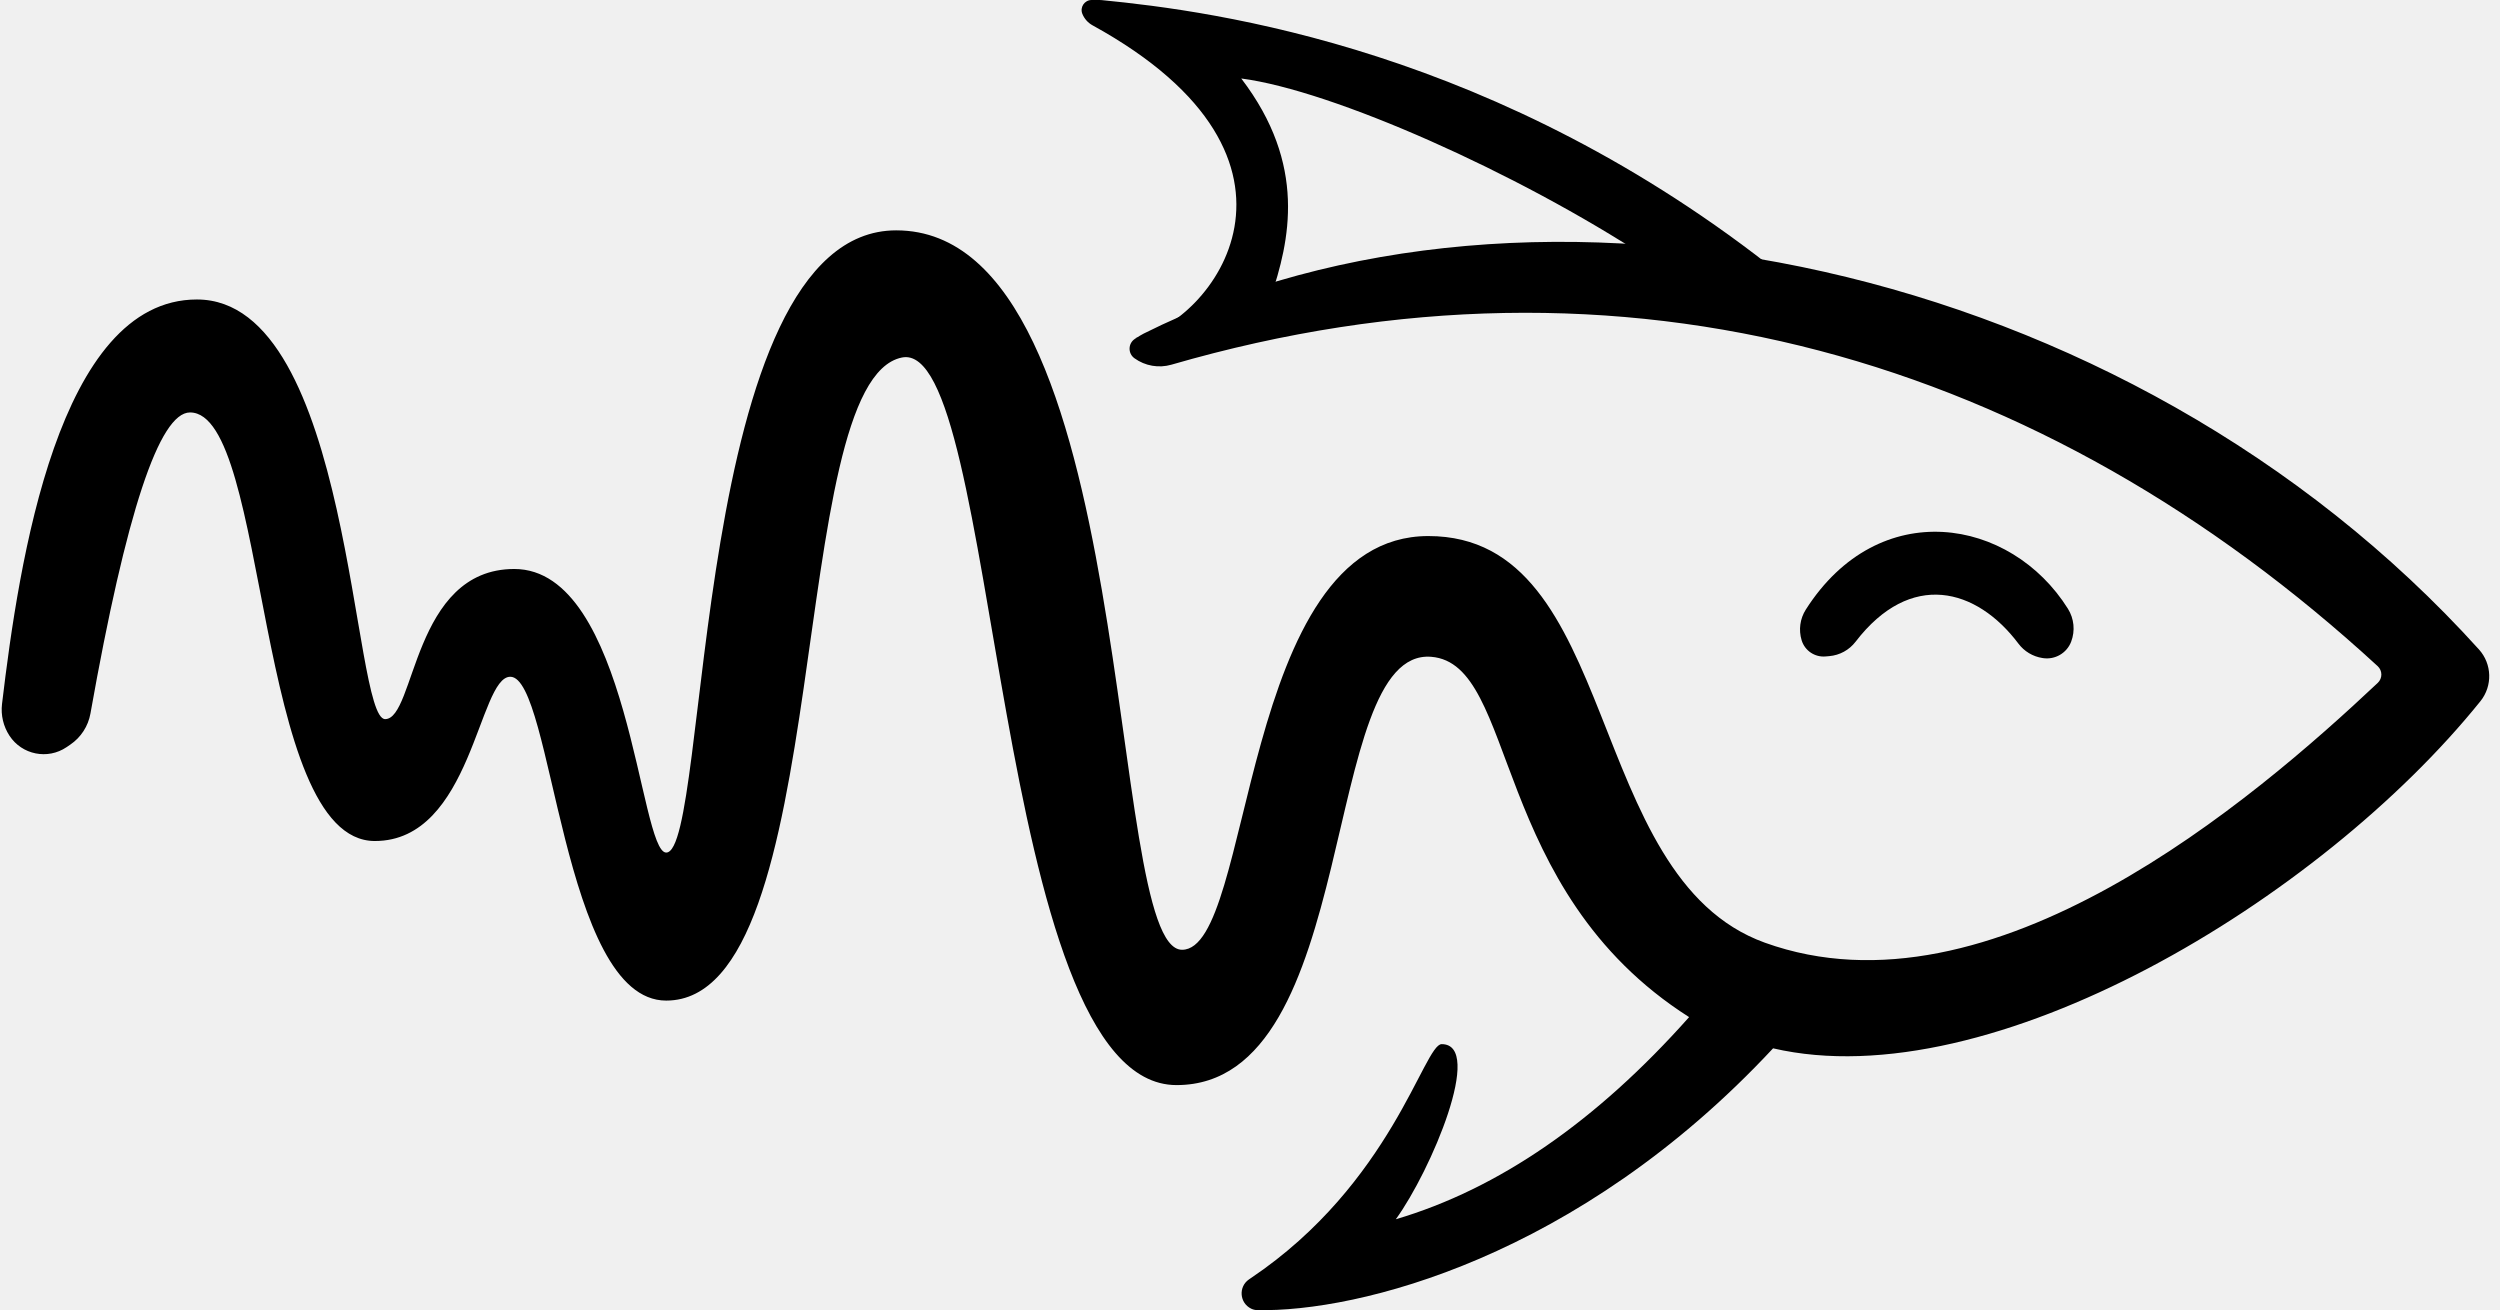
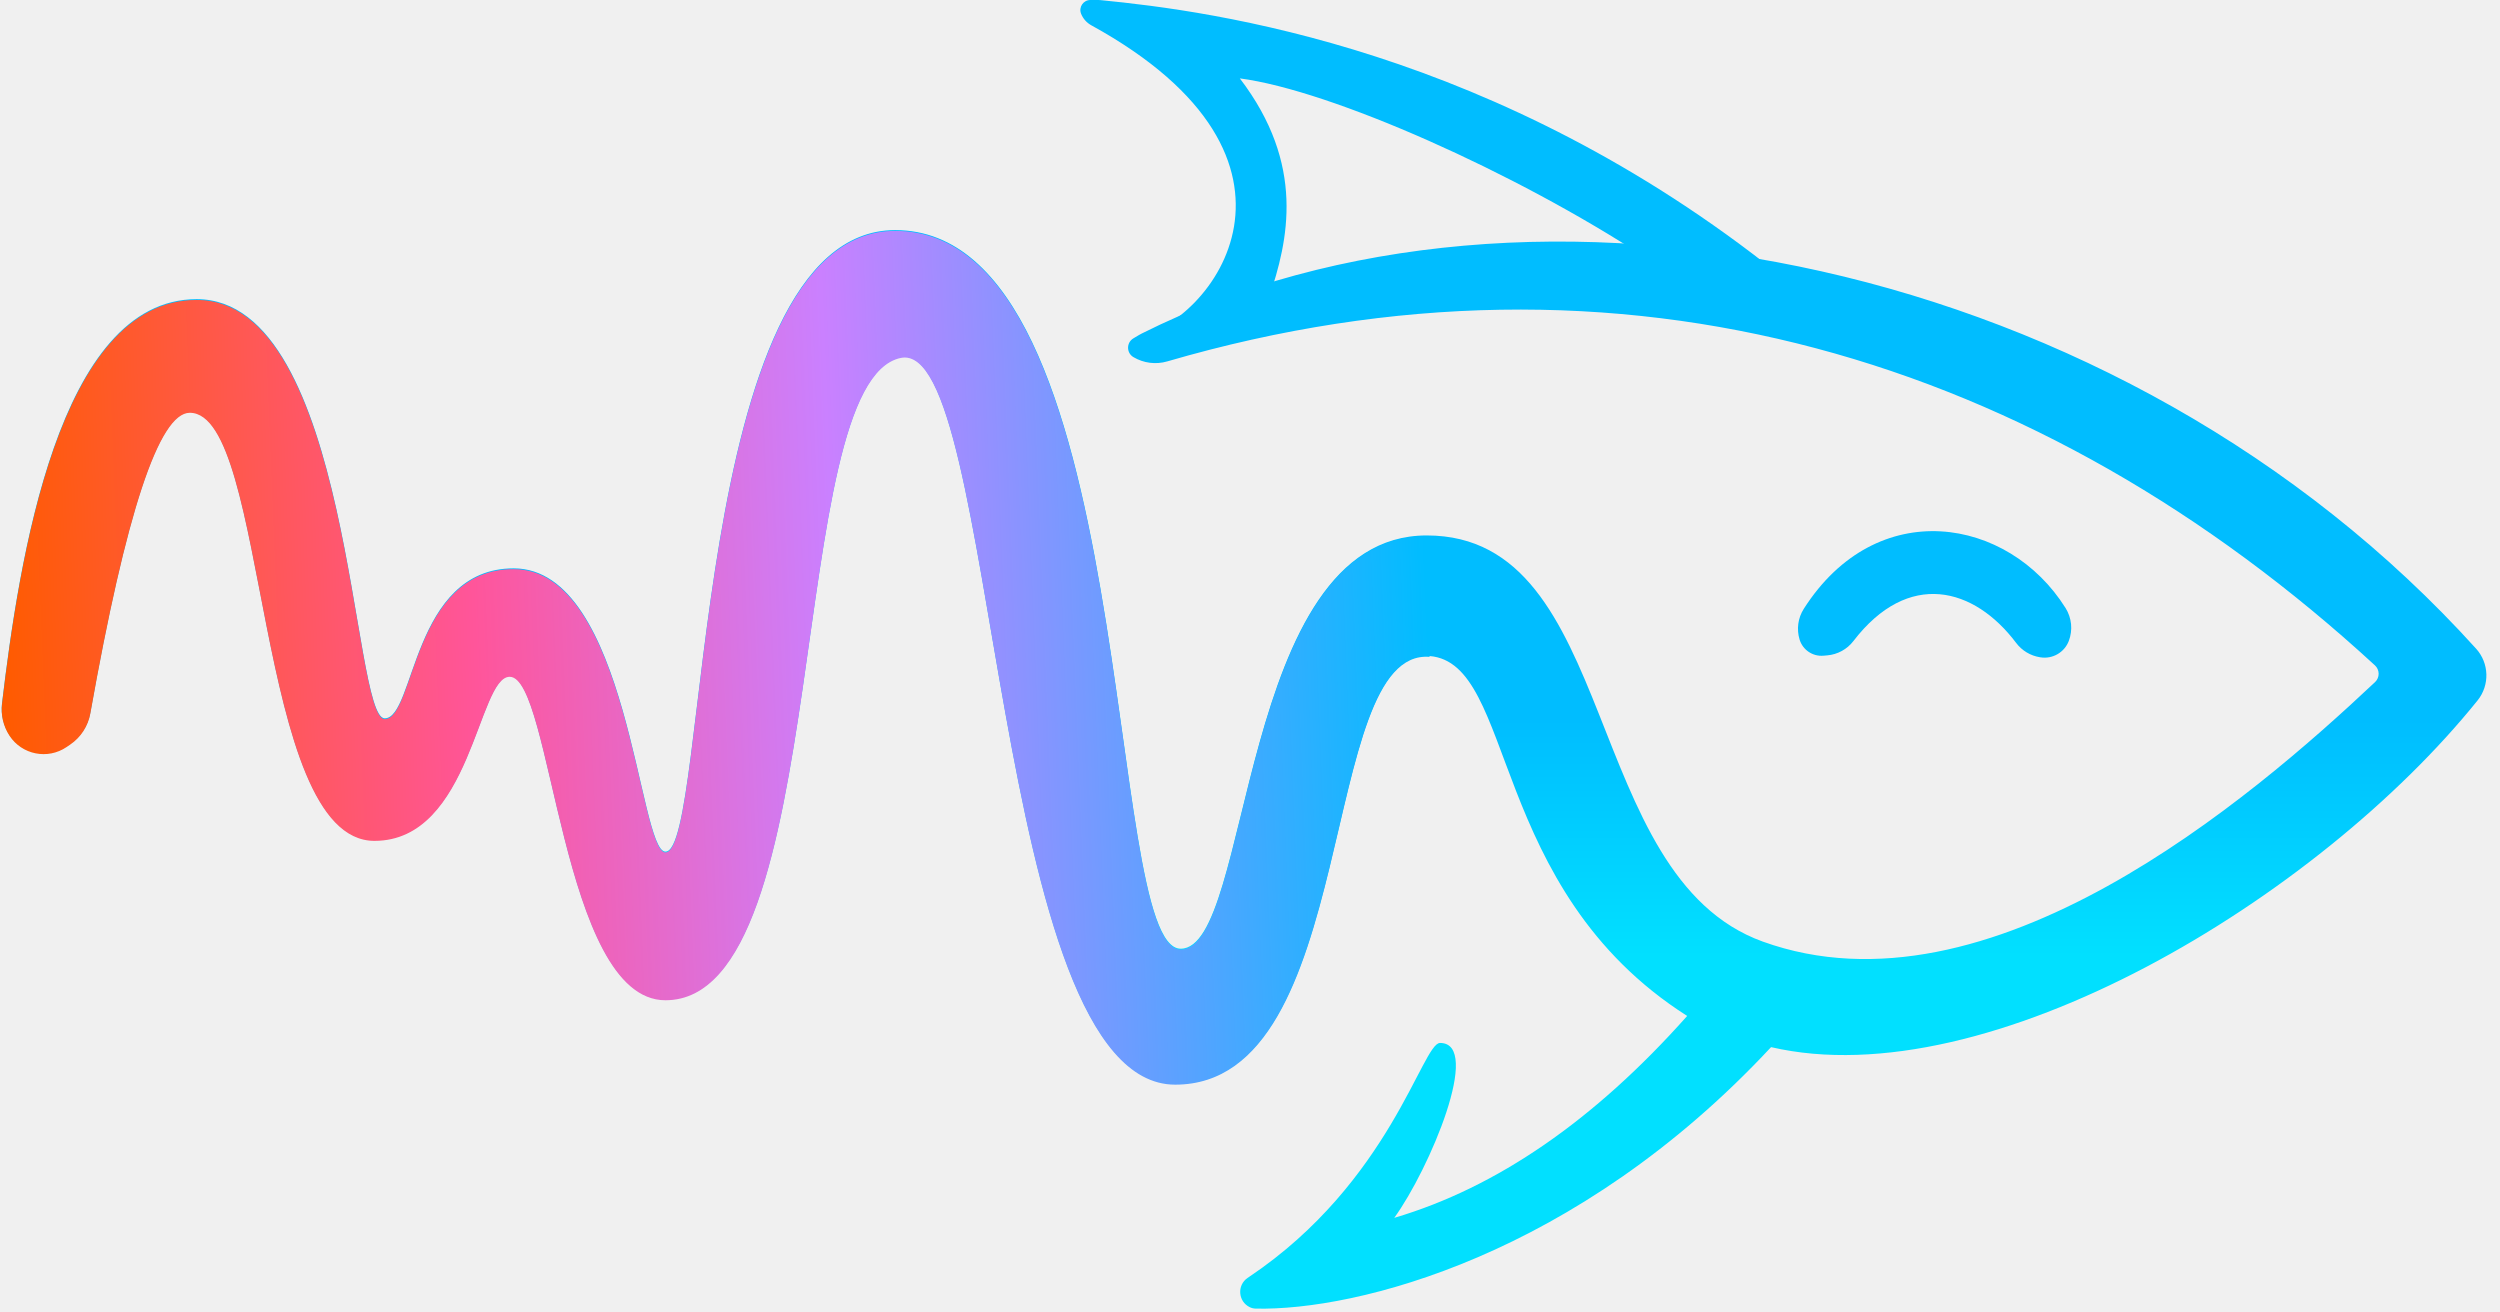
- <svg xmlns="http://www.w3.org/2000/svg" xmlns:xlink="http://www.w3.org/1999/xlink" width="876" height="459">
+ <svg xmlns="http://www.w3.org/2000/svg" xmlns:xlink="http://www.w3.org/1999/xlink" width="877" height="460">
  <defs>
-     <path d="M386.038.038c38.67 3.775 134.328 16.373 231.16 90.825 91.9 15.813 184.027 62.106 251.414 136.689a13.996 13.996 0 0 1 .523 18.16c-56.118 69.727-171.672 139.294-247.849 121.623-65.631 70.472-139.373 90.87-176.19 91.665h-5.267a4.944 4.944 0 0 1-1.401-.438l-.01-.004c-4.1-1.985-4.537-7.652-.792-10.247.211-.146.429-.295.652-.445 49.386-33.178 60.665-81.999 66.884-81.999 14.98 0-3.674 44.258-16.06 61.36 35.993-10.643 70.246-34.254 102.759-70.832-70.108-44.616-59.88-123.845-90.373-126.254-39.458-3.117-24.267 150.075-89.238 150.075-64.97 0-61.754-261.966-96.228-254.938-41.184 8.395-23.059 225.329-82.584 225.329-36.629 0-39.698-113.47-54.635-113.47-11.186 0-13.412 57.556-47.457 57.556-42.2 0-37.027-150.171-64.76-150.171-10.768 0-22.399 35.164-34.894 105.493a16.719 16.719 0 0 1-7.064 10.902l-1.286.875c-6.62 4.499-15.643 2.696-20.025-4.002a16.721 16.721 0 0 1-2.61-11.127C6.636 196.755 20.49 104.939 68.99 104.939c54.319 0 54.319 147.04 65.963 147.04 10.644 0 9.59-52.605 45.24-52.605 40.274 0 43.84 99.367 53.245 99.367 15.411 0 8.458-218.025 80.584-218.025 85.981 0 72.82 252.083 100.172 252.083 25.15 0 19.933-144.966 86.294-144.966 67.753 0 54.004 119.482 117.938 142.493 79.304 28.542 171.059-49.917 214.744-91.049a3.999 3.999 0 0 0-.031-5.855C715.885 125.618 569.589 81.65 410.472 127.784a14.996 14.996 0 0 1-12.968-2.256c-2.357-1.706-2.25-5.252.207-6.811l.428-.274-.64.128.83-.249 1.084-.687c.287-.182.58-.352.88-.513l.452-.234a271.592 271.592 0 0 1 12.193-5.726c23.34-17.897 40.333-63.569-30.111-102.29a7.996 7.996 0 0 1-3.578-4.037C378.324 2.519 380.03 0 382.524 0h2.74c.259 0 .517.013.774.038zm338.569 213.275a13 13 0 0 1 1.128 11.531 9.104 9.104 0 0 1-9.924 5.749l-.183-.03a12.995 12.995 0 0 1-8.359-5.021c-14.715-19.55-37.81-25.77-57.084-.67a13 13 0 0 1-9.204 5.037l-1.32.113a8.03 8.03 0 0 1-8.36-5.647 12.992 12.992 0 0 1 1.464-10.795c25.59-40.134 71.811-32.259 91.842-.267zM447.01 98.693c38.1-11.364 79.775-15.722 122.451-13.303-44.887-28.014-104.194-53.92-134.525-57.89 21.013 27.5 17.887 51.975 12.074 71.193z" id="a" />
+     <path d="M386.038.038c38.67 3.775 134.328 16.373 231.16 90.825 91.9 15.814 184.027 62.106 251.414 136.689a13.996 13.996 0 0 1 .523 18.16c-56.118 69.727-171.672 139.294-247.849 121.623-68.418 73.464-145.65 92.512-180.798 91.726a4.985 4.985 0 0 1-2.06-.499l-.01-.004c-4.1-1.985-4.537-7.652-.792-10.247.211-.146.429-.295.652-.445 49.386-33.178 60.665-81.999 66.884-81.999 14.98 0-3.674 44.258-16.06 61.36 35.993-10.643 70.246-34.254 102.759-70.832-70.108-44.616-59.88-123.845-90.373-126.254v.284C462.03 227.308 477.22 380.5 412.25 380.5c-64.97 0-61.754-261.965-96.228-254.938-41.184 8.396-23.059 225.33-82.584 225.33-36.629 0-39.698-113.47-54.635-113.47-11.186 0-13.412 57.556-47.457 57.556-42.2 0-37.027-150.172-64.76-150.172-10.768 0-22.399 35.165-34.894 105.493a16.719 16.719 0 0 1-7.064 10.903l-1.286.874c-6.62 4.5-15.643 2.696-20.025-4.002a16.717 16.717 0 0 1-2.726-9.245c-.008-.72.03-1.443.116-2.165C6.636 196.755 20.49 104.939 68.99 104.939c54.319 0 54.319 147.04 65.963 147.04 10.644 0 9.59-52.605 45.24-52.605 40.274 0 43.84 99.367 53.245 99.367 15.411 0 8.458-218.025 80.584-218.025 85.981 0 72.82 252.083 100.172 252.083 25.15 0 19.933-144.966 86.294-144.966 67.753 0 54.004 119.482 117.938 142.493 79.304 28.542 171.059-49.917 214.744-91.049a4 4 0 0 0-.031-5.856C715.692 125.424 568.883 80.314 409.462 126.782a14.997 14.997 0 0 1-11.864-1.508c-2.497-1.486-2.496-5.102.002-6.586l2.027-1.204c.307-.182.624-.348.943-.508 4.39-2.201 8.855-4.288 13.39-6.261l.004.01c22.959-18.097 38.89-63.372-31.145-101.856a7.994 7.994 0 0 1-3.573-4.042c-.923-2.312.78-4.827 3.27-4.827h2.748c.259 0 .517.013.774.038zm338.569 213.275a13 13 0 0 1 1.128 11.531 9.104 9.104 0 0 1-9.924 5.749l-.183-.03a12.995 12.995 0 0 1-8.359-5.021c-14.715-19.55-37.81-25.77-57.084-.67a13 13 0 0 1-9.204 5.037l-1.32.113a8.03 8.03 0 0 1-8.36-5.647 12.992 12.992 0 0 1 1.464-10.795c25.59-40.134 71.811-32.259 91.842-.267zM447.01 98.693c38.1-11.364 79.774-15.722 122.45-13.303-44.887-28.015-104.193-53.92-134.524-57.89 21.013 27.5 17.887 51.975 12.074 71.193z" id="a" />
+     <linearGradient x1="50%" y1="0%" x2="50%" y2="67.359%" id="b">
+       <stop stop-color="#00BDFF" offset="0%" />
+       <stop stop-color="#00BDFF" offset="67.359%" />
+       <stop stop-color="#01E0FF" offset="100%" />
+     </linearGradient>
+     <linearGradient x1="100%" y1="47.582%" x2="0%" y2="50%" id="c">
+       <stop stop-color="#00BDFF" offset="0%" />
+       <stop stop-color="#CA80FF" offset="41.563%" />
+       <stop stop-color="#FF559A" offset="66.859%" />
+       <stop stop-color="#FF5B00" offset="100%" />
+     </linearGradient>
  </defs>
-   <g class="fill" xlink:href="#a" fill-rule="evenodd">
-     <path d="M399.413 117.635l-1.702 1.082c-2.457 1.559-2.564 5.105-.207 6.81a14.996 14.996 0 0 0 12.968 2.257c159.117-46.134 305.413-2.166 422.667 105.638a3.999 3.999 0 0 1 .03 5.855c-43.684 41.132-135.44 119.591-214.743 91.049-63.934-23.011-50.185-142.493-117.938-142.493-66.361 0-61.145 144.966-86.294 144.966-27.353 0-14.19-252.083-100.172-252.083-72.126 0-65.173 218.025-80.584 218.025-9.405 0-12.97-99.367-53.245-99.367-35.65 0-34.596 52.606-45.24 52.606-11.644 0-11.644-147.04-65.963-147.04-48.5 0-62.354 91.815-68.283 141.723-.463 3.9.46 7.84 2.61 11.127 4.382 6.698 13.405 8.5 20.025 4.002l1.286-.875a16.719 16.719 0 0 0 7.064-10.902c12.495-70.329 24.126-105.493 34.893-105.493 27.734 0 22.56 150.17 64.761 150.17 34.045 0 36.27-57.555 47.457-57.555 14.937 0 18.006 113.47 54.635 113.47 59.525 0 41.4-216.934 82.584-225.33 34.474-7.027 31.257 254.939 96.228 254.939 64.971 0 49.78-153.192 89.238-150.075 30.493 2.41 20.265 81.638 90.373 126.254-32.513 36.578-66.766 60.19-102.76 70.832 12.387-17.102 31.04-61.36 16.061-61.36-6.22 0-17.498 48.821-66.884 82-.223.15-.44.298-.652.444-3.745 2.595-3.308 8.262.793 10.247l.009.004a4.985 4.985 0 0 0 2.06.499c35.149.786 112.38-18.262 180.798-91.726 76.177 17.671 191.73-51.896 247.849-121.623a13.996 13.996 0 0 0-.523-18.16C744.576 90.272 536.727 48.838 400.745 116.888a15.02 15.02 0 0 0-1.332.747z" />
-     <path d="M397.5 118.57c27.092-4.903 71.247-62.47-14.673-109.697a7.996 7.996 0 0 1-3.578-4.038C378.324 2.519 380.03 0 382.524 0h2.74c.259 0 .517.013.774.038 39.604 3.867 138.984 16.987 238.181 96.33l-46.966-5.993c-45.577-29.865-110.196-58.67-142.317-62.874 23.144 30.288 17.004 56.908 10.245 76.876m270.63 126.216l-.183-.03a12.995 12.995 0 0 1-8.359-5.021c-14.715-19.55-37.81-25.77-57.084-.67a13 13 0 0 1-9.204 5.037l-1.32.113a8.03 8.03 0 0 1-8.36-5.647 12.992 12.992 0 0 1 1.464-10.795c25.59-40.134 71.811-32.259 91.842-.267a13 13 0 0 1 1.128 11.531 9.104 9.104 0 0 1-9.924 5.749z" />
+   <g fill="none" xlink:href="#a" fill-rule="evenodd">
+     <path d="M399.627 117.484l-2.027 1.204c-2.498 1.484-2.5 5.1-.002 6.586a14.997 14.997 0 0 0 11.864 1.508c159.42-46.468 306.23-1.358 423.677 106.64a4 4 0 0 1 .03 5.855c-43.684 41.132-135.44 119.591-214.743 91.049-63.934-23.011-50.185-142.493-117.938-142.493-66.361 0-61.145 144.966-86.294 144.966-27.353 0-14.19-252.083-100.172-252.083-72.126 0-65.173 218.025-80.584 218.025-9.405 0-12.97-99.367-53.245-99.367-35.65 0-34.596 52.606-45.24 52.606-11.644 0-11.644-147.04-65.963-147.04-48.5 0-62.354 91.815-68.283 141.723-.463 3.9.46 7.84 2.61 11.127 4.382 6.698 13.405 8.5 20.025 4.002l1.286-.875a16.719 16.719 0 0 0 7.064-10.902c12.495-70.329 24.126-105.493 34.893-105.493 27.734 0 22.56 150.17 64.761 150.17 34.045 0 36.27-57.555 47.457-57.555 14.937 0 18.006 113.47 54.635 113.47 59.525 0 41.4-216.934 82.584-225.33 34.474-7.027 31.257 254.939 96.228 254.939 64.971 0 49.78-153.192 89.238-150.075 30.493 2.41 20.265 81.638 90.373 126.254-32.513 36.578-66.766 60.19-102.76 70.832 12.387-17.102 31.04-61.36 16.061-61.36-6.22 0-17.498 48.821-66.884 82-.223.15-.44.298-.652.444-3.745 2.595-3.308 8.262.793 10.247l.009.004a4.985 4.985 0 0 0 2.06.499c35.149.786 112.38-18.262 180.798-91.726 76.177 17.671 191.73-51.896 247.849-121.623a13.996 13.996 0 0 0-.523-18.16C744.523 90.213 536.55 48.802 400.57 116.976c-.319.16-.636.326-.943.508z" fill="url(#b)" />
+     <path d="M500.488 188.116c-66.361 0-61.145 144.966-86.294 144.966C386.84 333.082 400.004 81 314.022 81c-72.126 0-65.173 218.024-80.584 218.024-9.405 0-12.97-99.366-53.245-99.366-35.65 0-34.596 52.605-45.24 52.605-11.644 0-11.644-147.04-65.963-147.04-48.5 0-62.354 91.815-68.283 141.723-.463 3.9.46 7.84 2.61 11.127 4.382 6.698 13.405 8.501 20.025 4.002l1.286-.874a16.719 16.719 0 0 0 7.064-10.903c12.495-70.328 24.126-105.493 34.893-105.493 27.734 0 22.56 150.172 64.761 150.172 34.045 0 36.27-57.557 47.457-57.557 14.937 0 18.006 113.47 54.635 113.47 59.525 0 41.4-216.933 82.584-225.329C350.496 118.534 347.28 380.5 412.25 380.5c64.971 0 49.78-153.191 89.238-150.074l-1-42.309z" fill="url(#c)" />
+     <path d="M398.157 118.45c27.093-4.903 70.605-62.356-15.338-109.581a7.994 7.994 0 0 1-3.573-4.042c-.923-2.312.78-4.827 3.27-4.827h2.748c.259 0 .517.013.774.038 39.604 3.867 138.984 16.987 238.181 96.33l-46.966-5.993c-45.577-29.865-110.196-58.67-142.317-62.874 23.144 30.288 17.004 56.908 10.245 76.876m270.63 126.216l-.183-.03a12.995 12.995 0 0 1-8.359-5.021c-14.715-19.55-37.81-25.77-57.084-.67a13 13 0 0 1-9.204 5.037l-1.32.113a8.03 8.03 0 0 1-8.36-5.647 12.992 12.992 0 0 1 1.464-10.795c25.59-40.134 71.811-32.259 91.842-.267a13 13 0 0 1 1.128 11.531 9.104 9.104 0 0 1-9.924 5.749z" fill="#00BDFF" />
  </g>
-   <style>
-     .fill {
-         fill: black;
-     }
-     @media (prefers-color-scheme: dark) {
-         .fill {
-             fill: white;
-         }
-     }
-     </style>
</svg>
